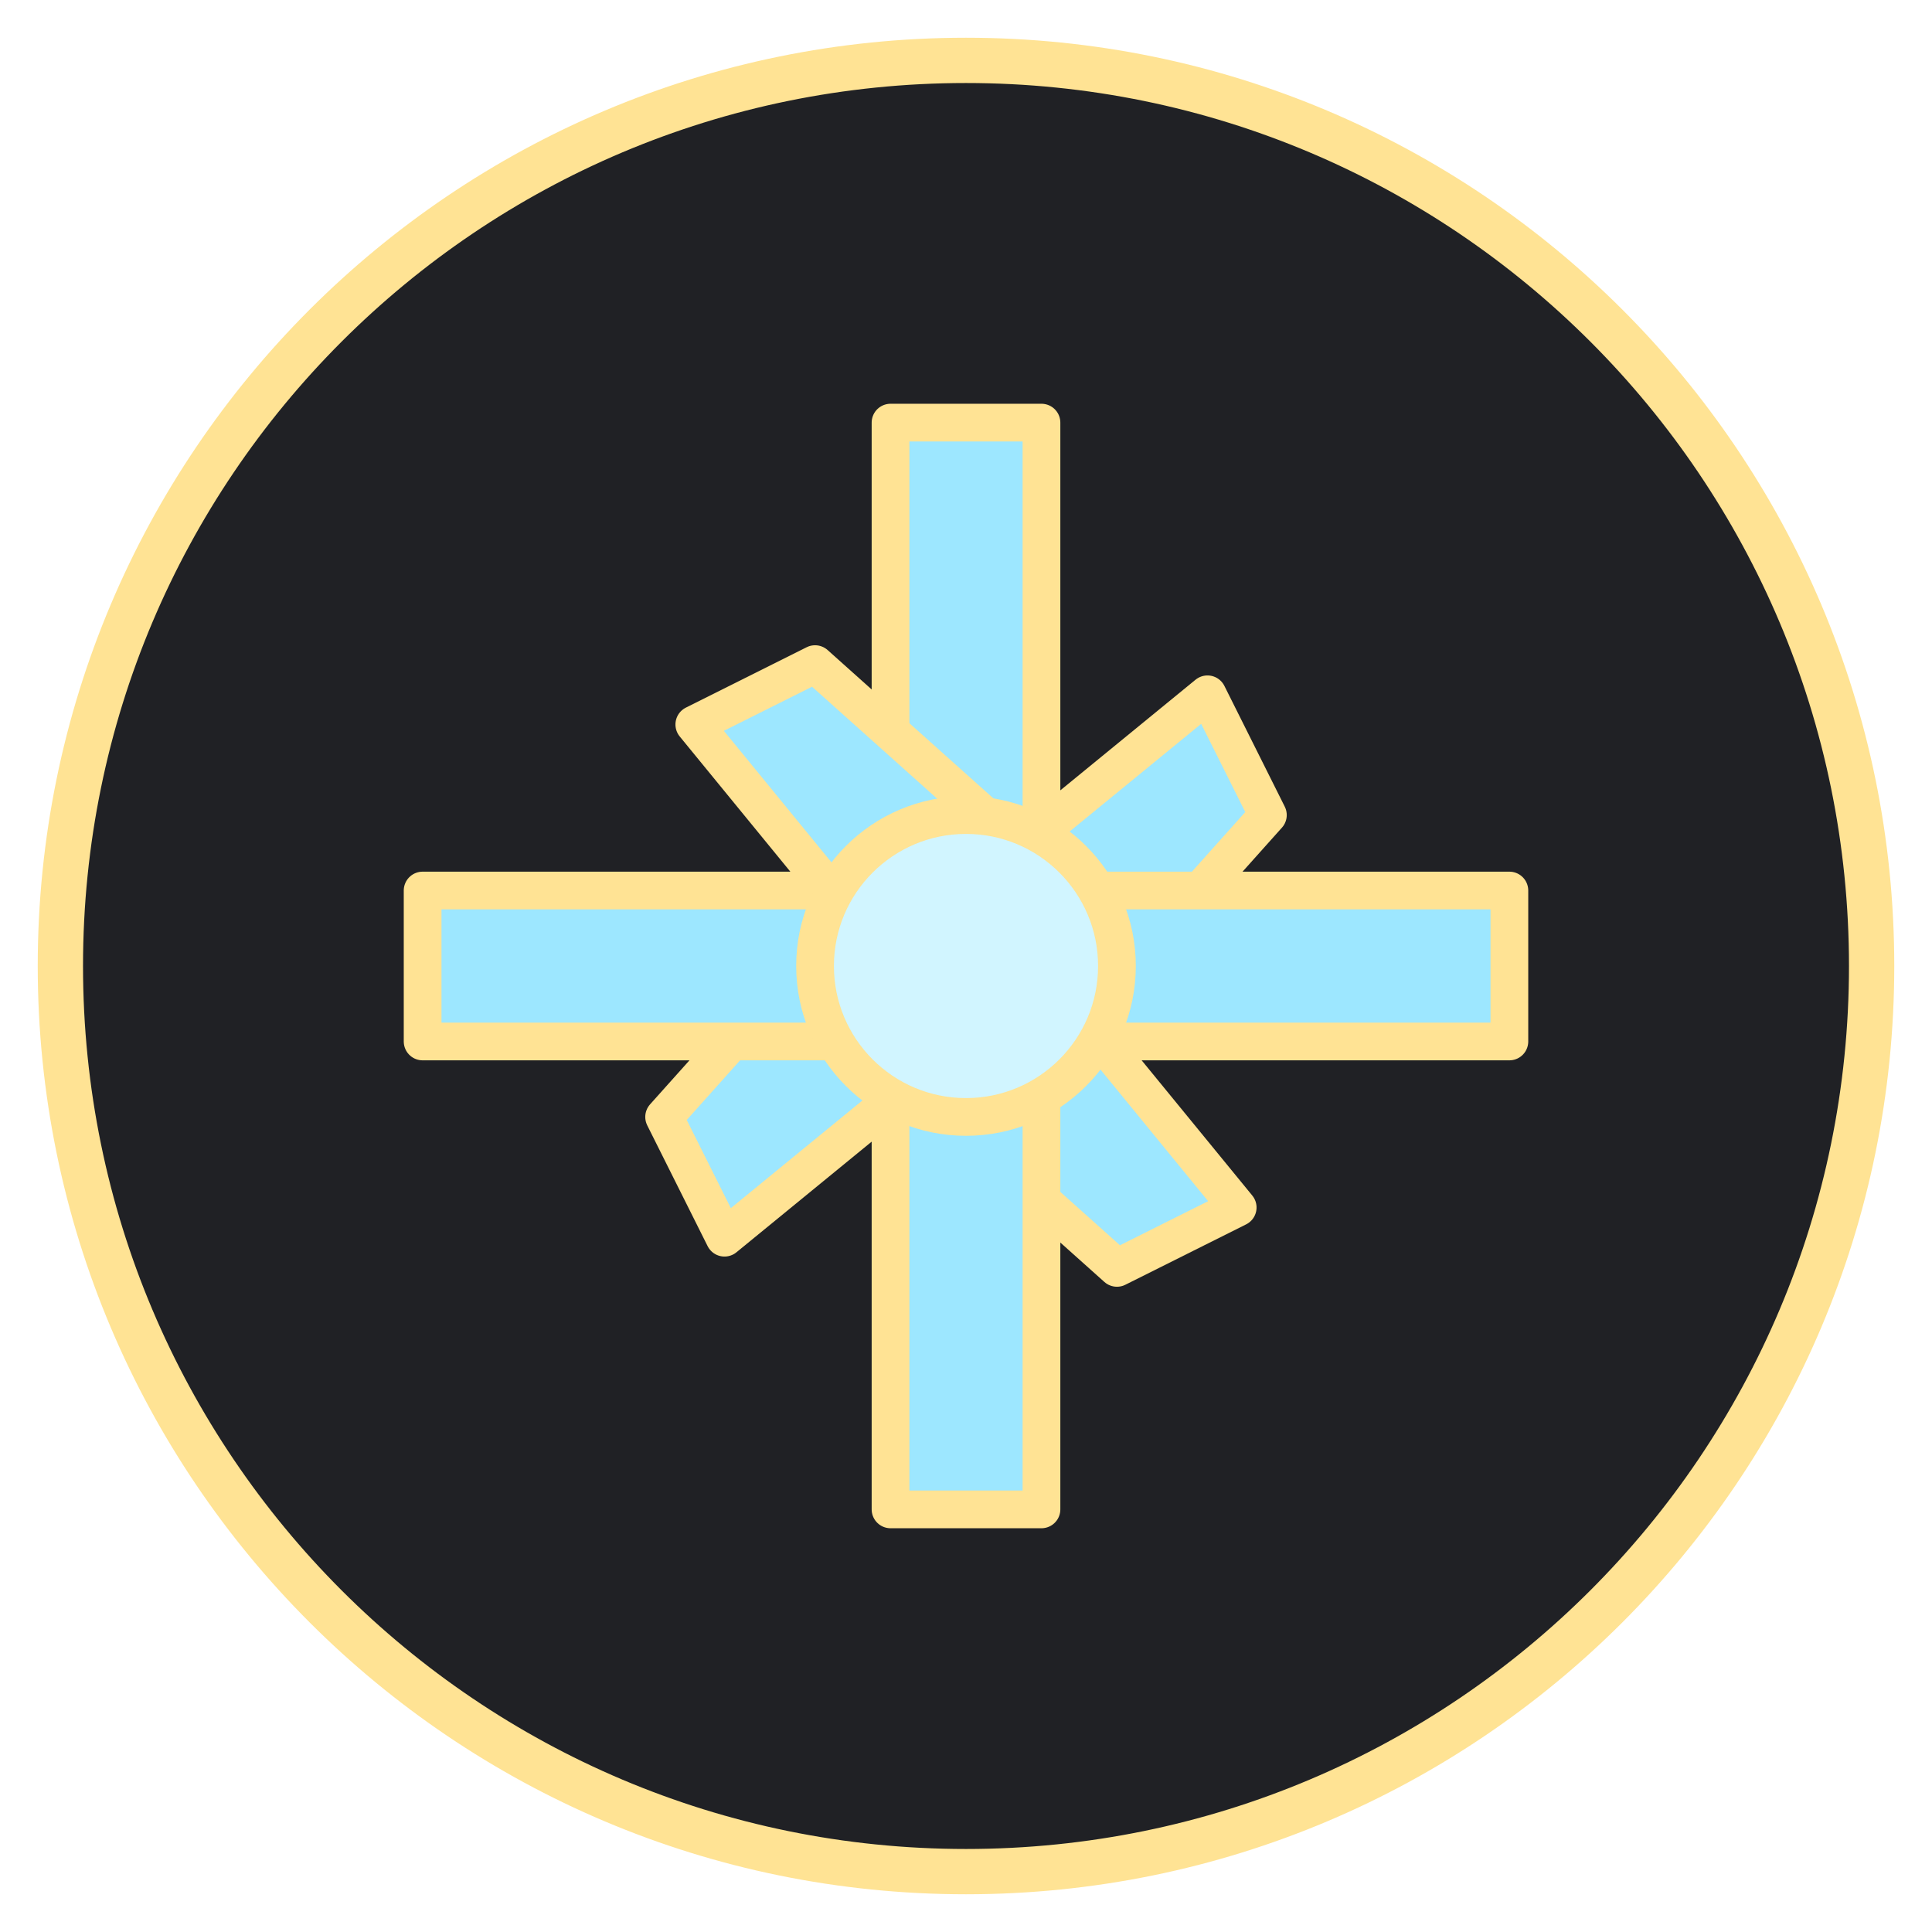
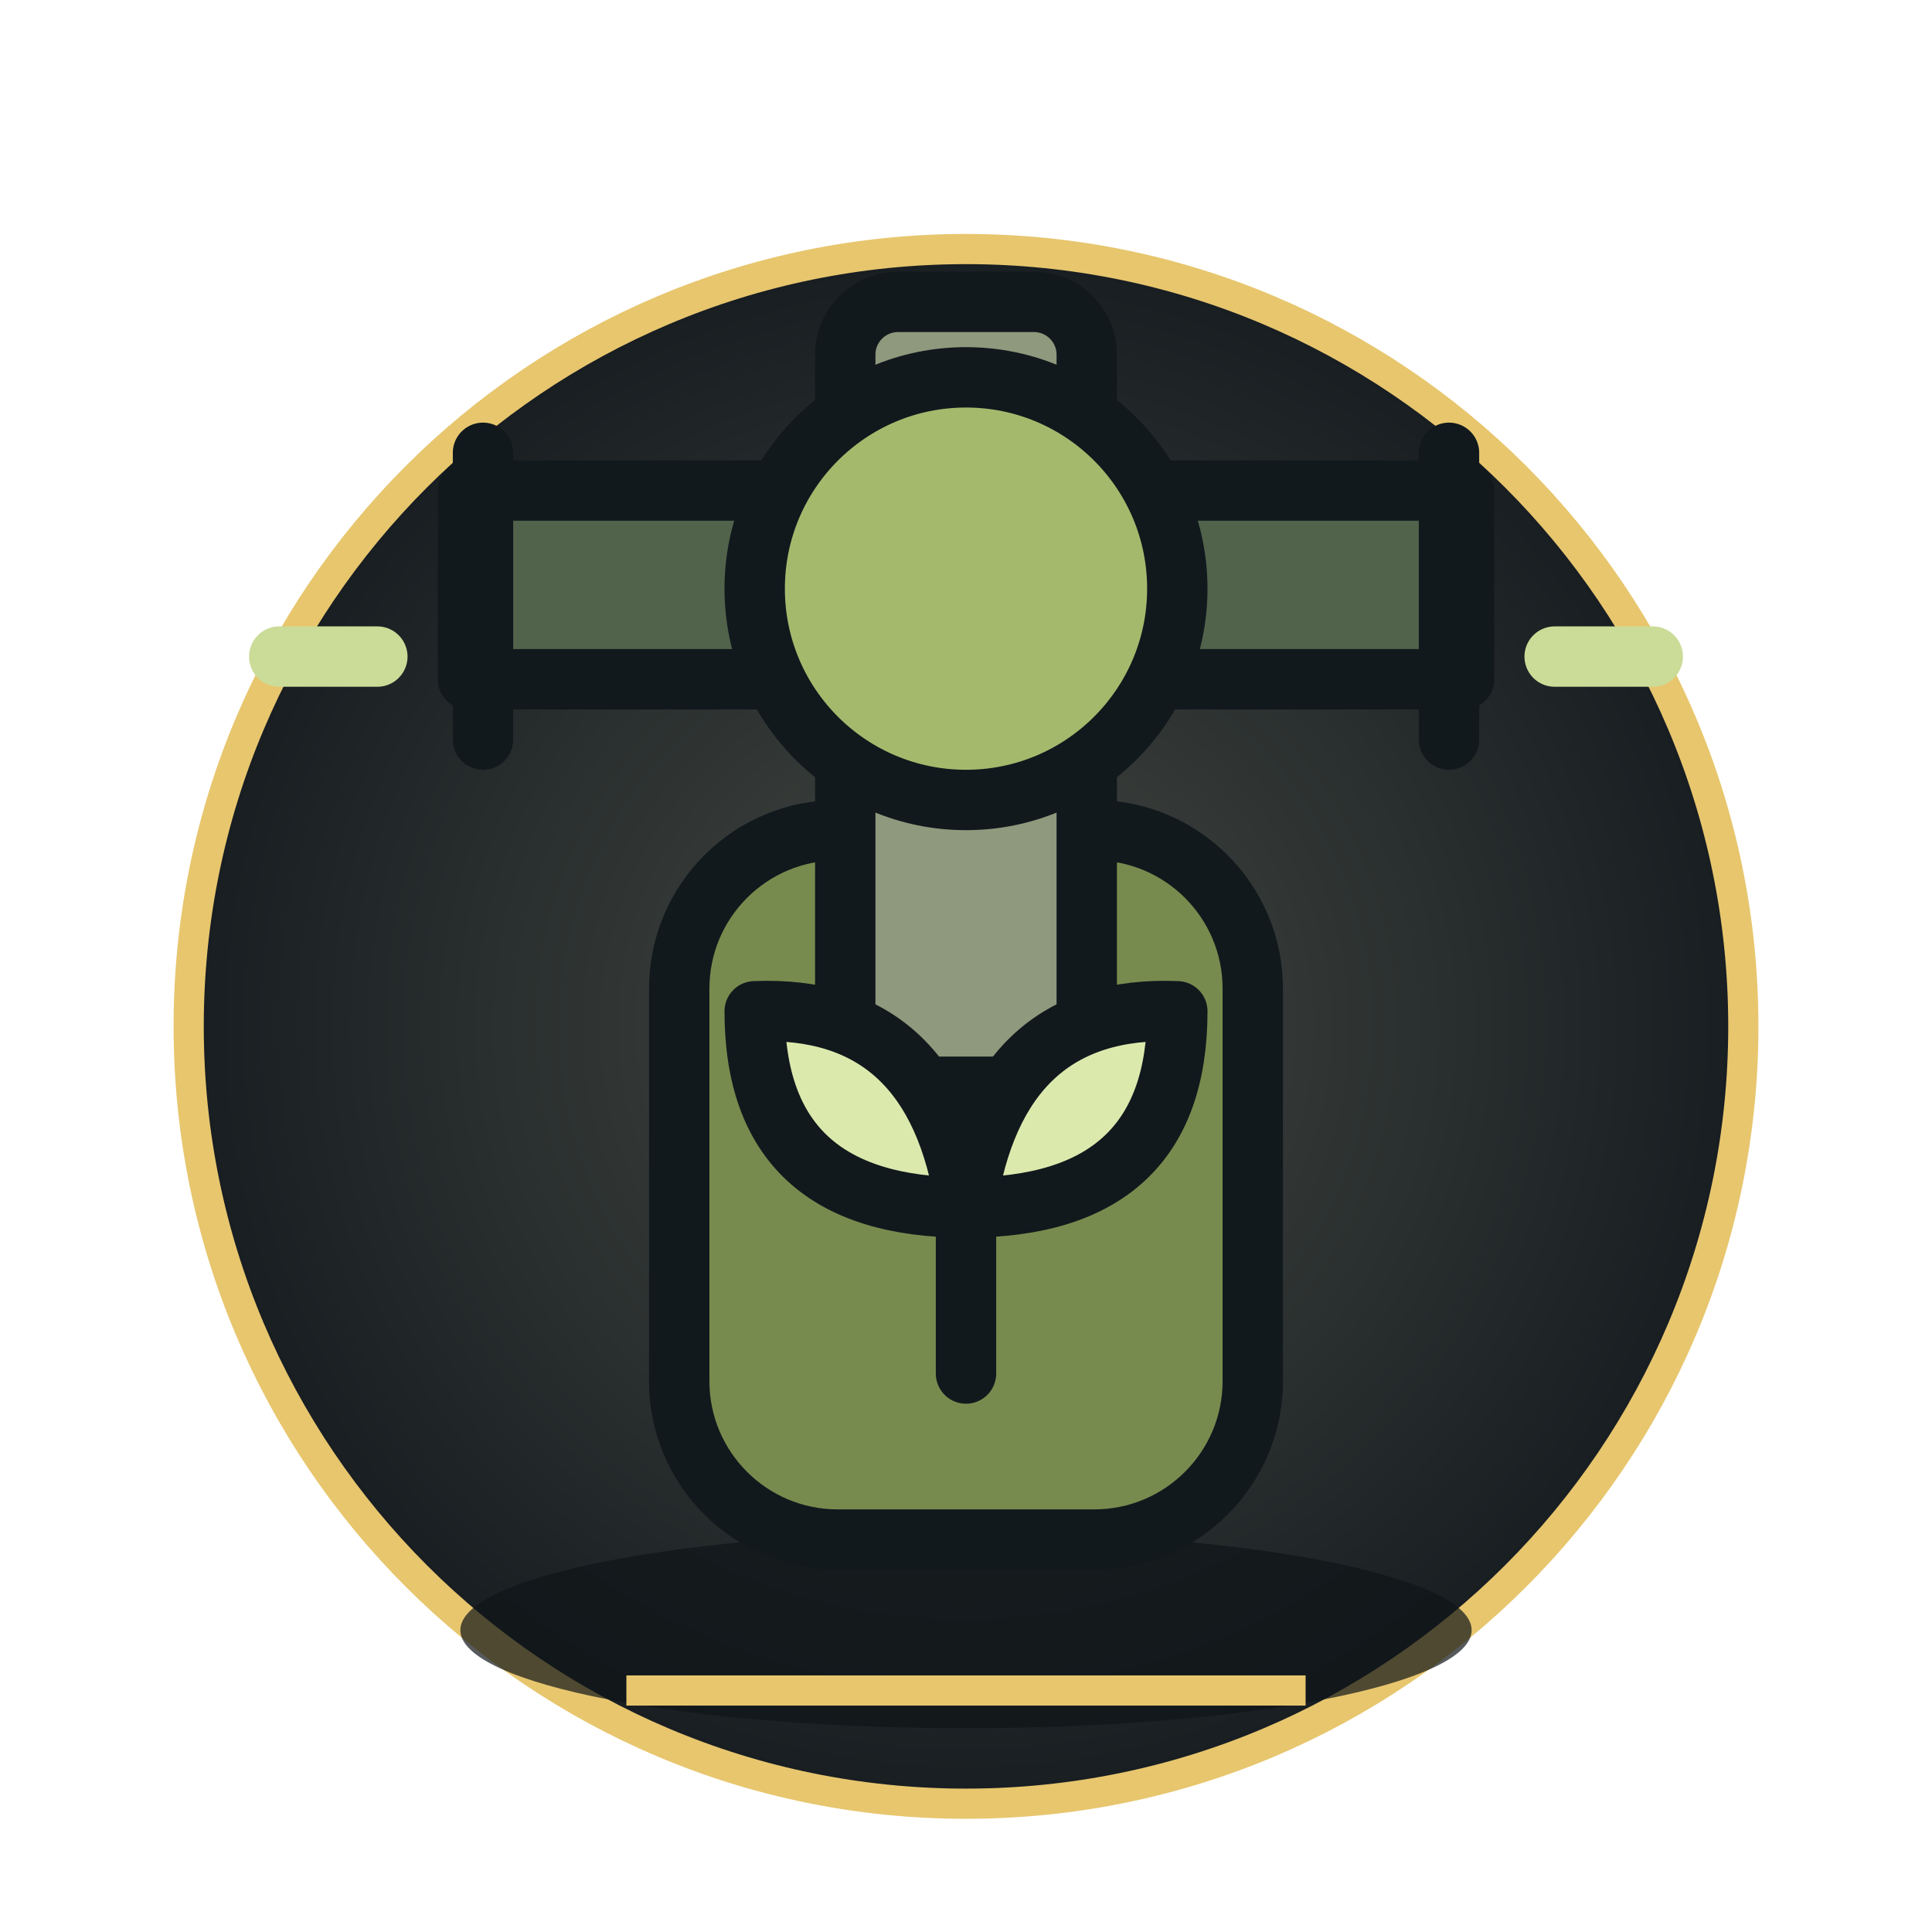
- <svg xmlns="http://www.w3.org/2000/svg" viewBox="0 0 128 128">
-   <circle cx="64" cy="64" r="60" fill="#202125" stroke="#ffe394" stroke-width="3" />
-   <g stroke="#ffe394" stroke-width="2.5" stroke-linejoin="round">
-     <path transform="rotate(0 64 64)" d="M59 67V28H69V55L80 46 84 54 67 73Z" fill="#9de7ff" />
-     <path transform="rotate(90 64 64)" d="M59 67V28H69V55L80 46 84 54 67 73Z" fill="#9de7ff" />
-     <path transform="rotate(180 64 64)" d="M59 67V28H69V55L80 46 84 54 67 73Z" fill="#9de7ff" />
-     <path transform="rotate(270 64 64)" d="M59 67V28H69V55L80 46 84 54 67 73Z" fill="#9de7ff" />
-     <circle cx="64" cy="64" r="10" fill="#d1f5ff" />
+ <svg xmlns="http://www.w3.org/2000/svg" viewBox="0 0 256 256">
+   <defs>
+     <radialGradient id="base">
+       <stop stop-color="#444943" />
+       <stop offset="1" stop-color="#191e22" />
+     </radialGradient>
+   </defs>
+   <circle cx="128" cy="136" r="103" fill="url(#base)" stroke="#e7c66e" stroke-width="4" />
+   <ellipse cx="128" cy="216" rx="67" ry="13" fill="#0e1417" opacity=".7" />
+   <g stroke="#11191d" stroke-width="8" stroke-linejoin="round" stroke-linecap="round">
+     <rect x="90" y="110" width="76" height="94" rx="21" fill="#788b4e" />
+     <rect x="112" y="40" width="32" height="104" rx="7" fill="#8e997d" />
+     <path d="M62 65h132v25H62z" fill="#52634c" />
+     <path d="M64 60v38m128-38v38" />
+     <circle cx="128" cy="78" r="28" fill="#a5b96d" />
+     <path d="M128 160q-28 0-28-26 24-1 28 26 4-27 28-26 0 26-28 26zm0 0v22" fill="#dce9ad" />
+     <path d="M37 87h13m156 0h13" stroke="#cadc98" />
  </g>
+   <path d="M83 224h90" stroke="#e7c66e" stroke-width="4" />
</svg>
